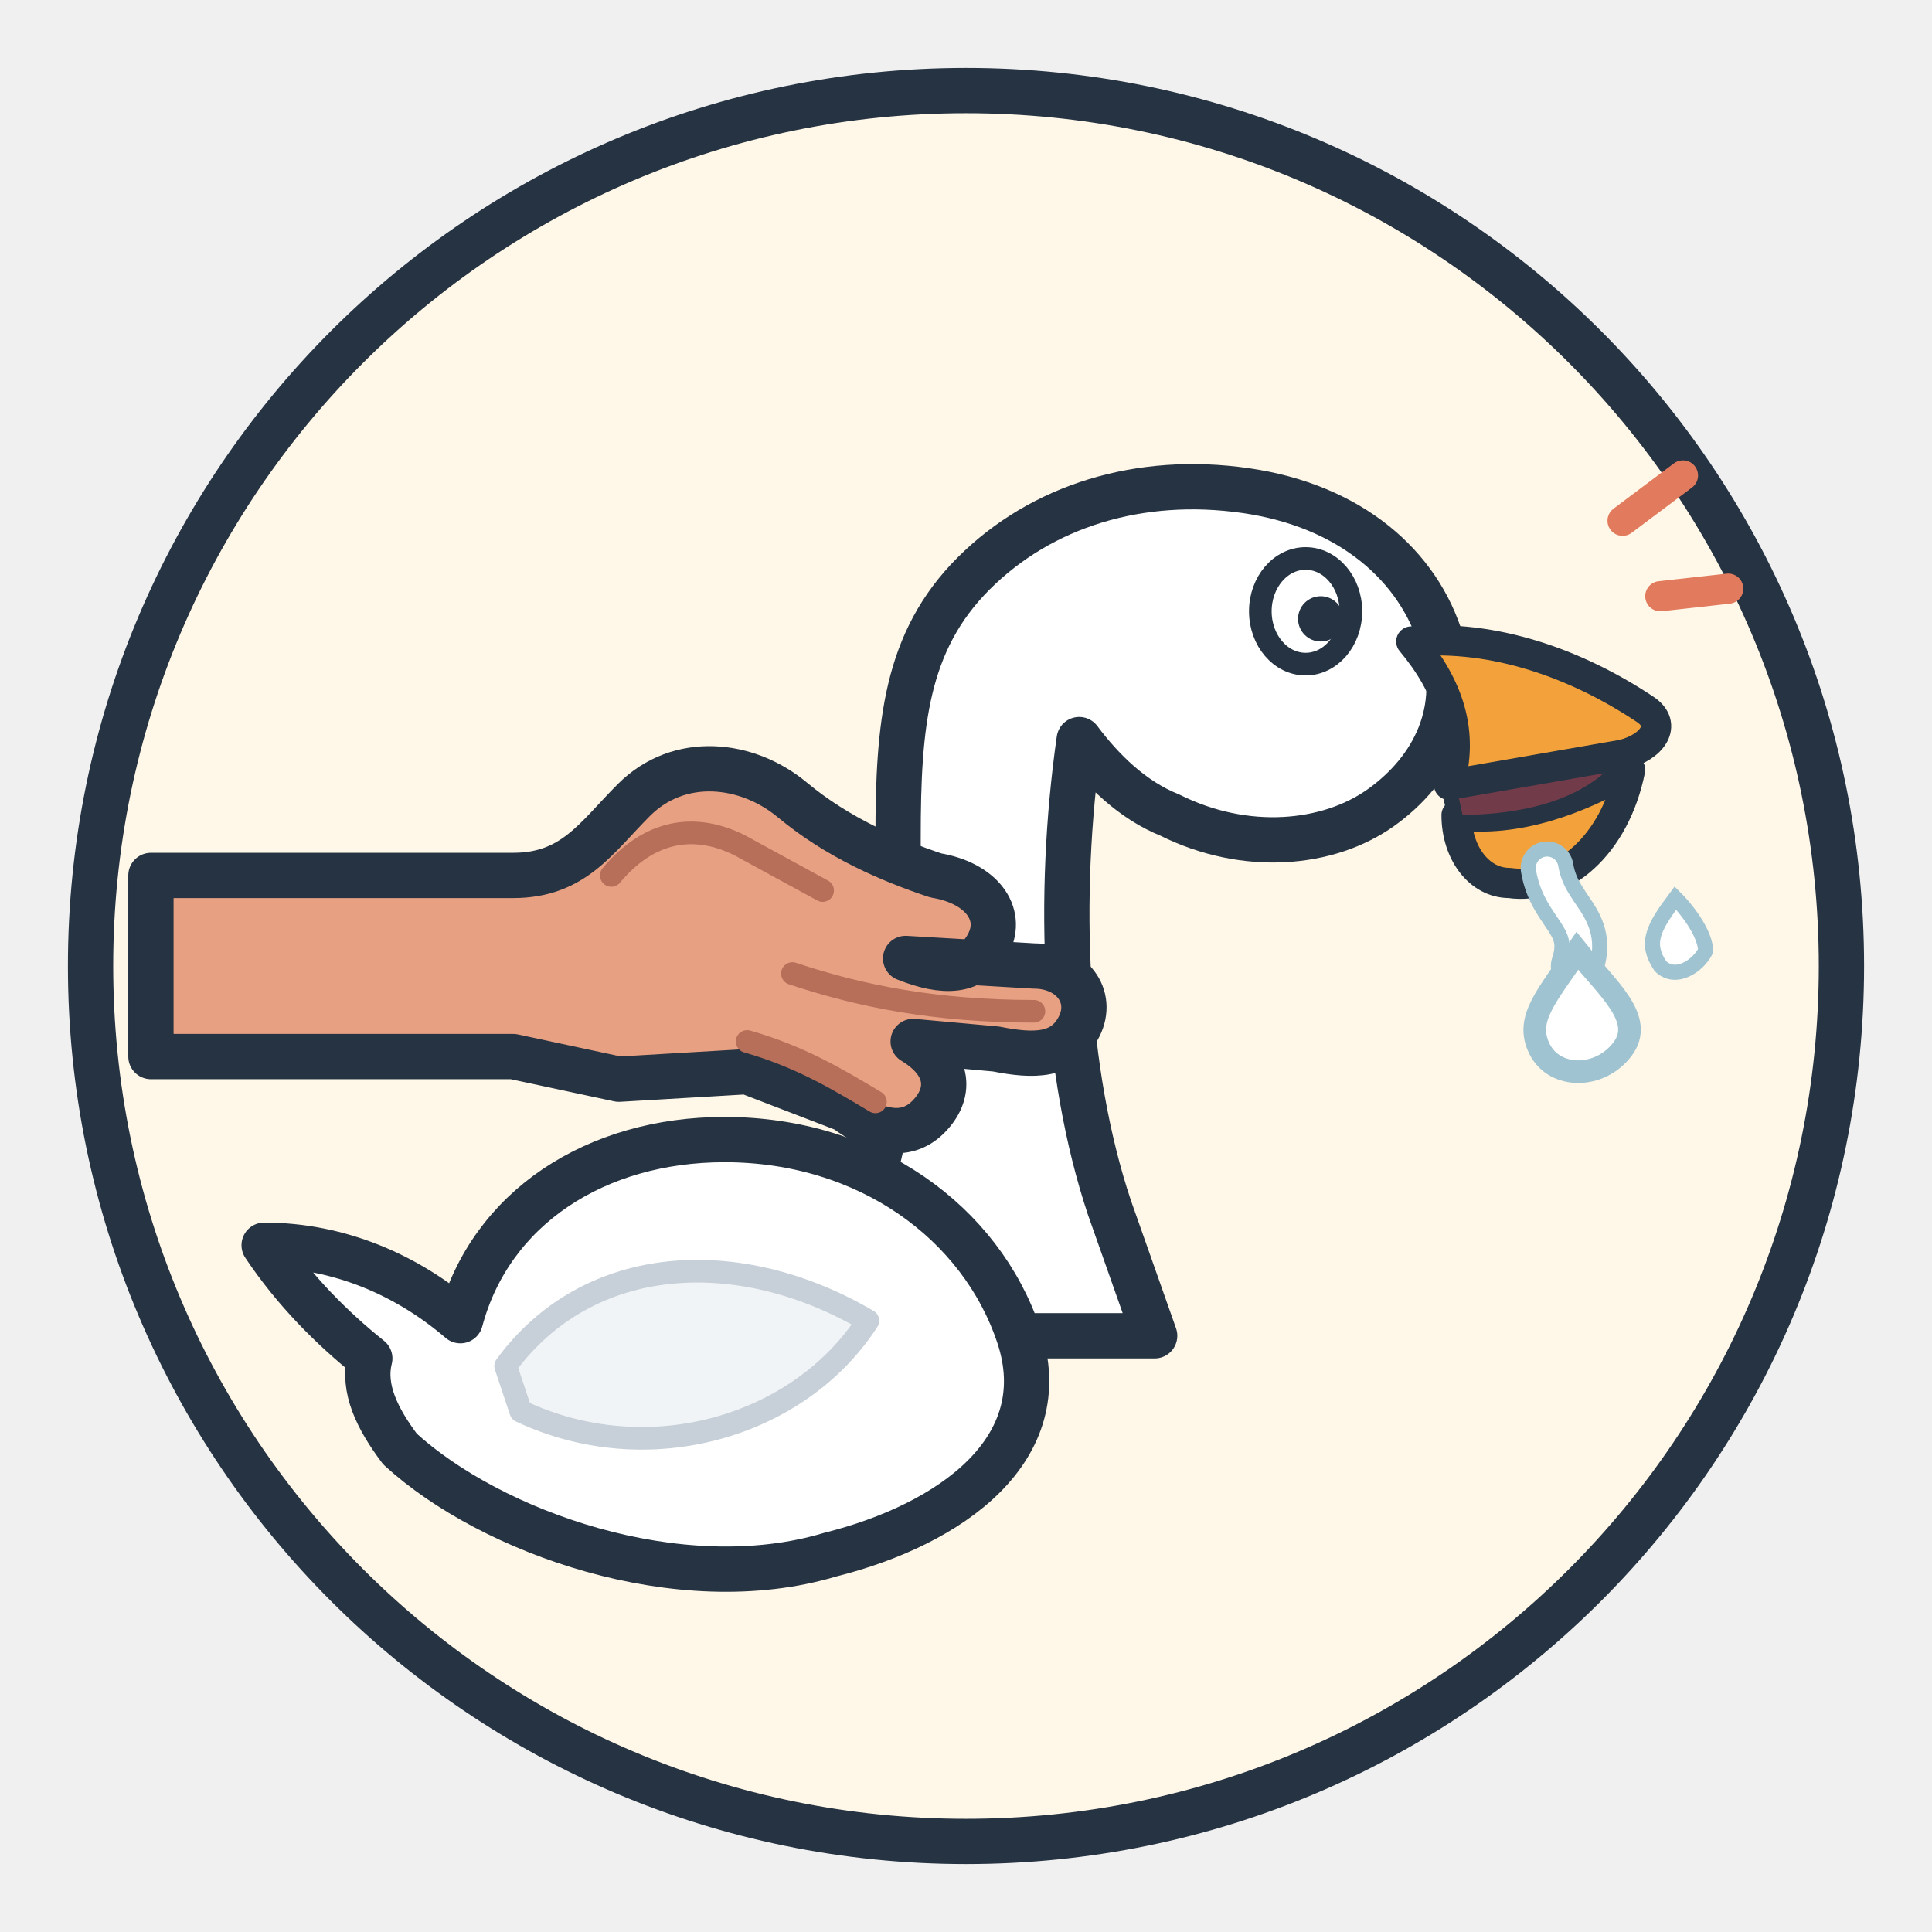
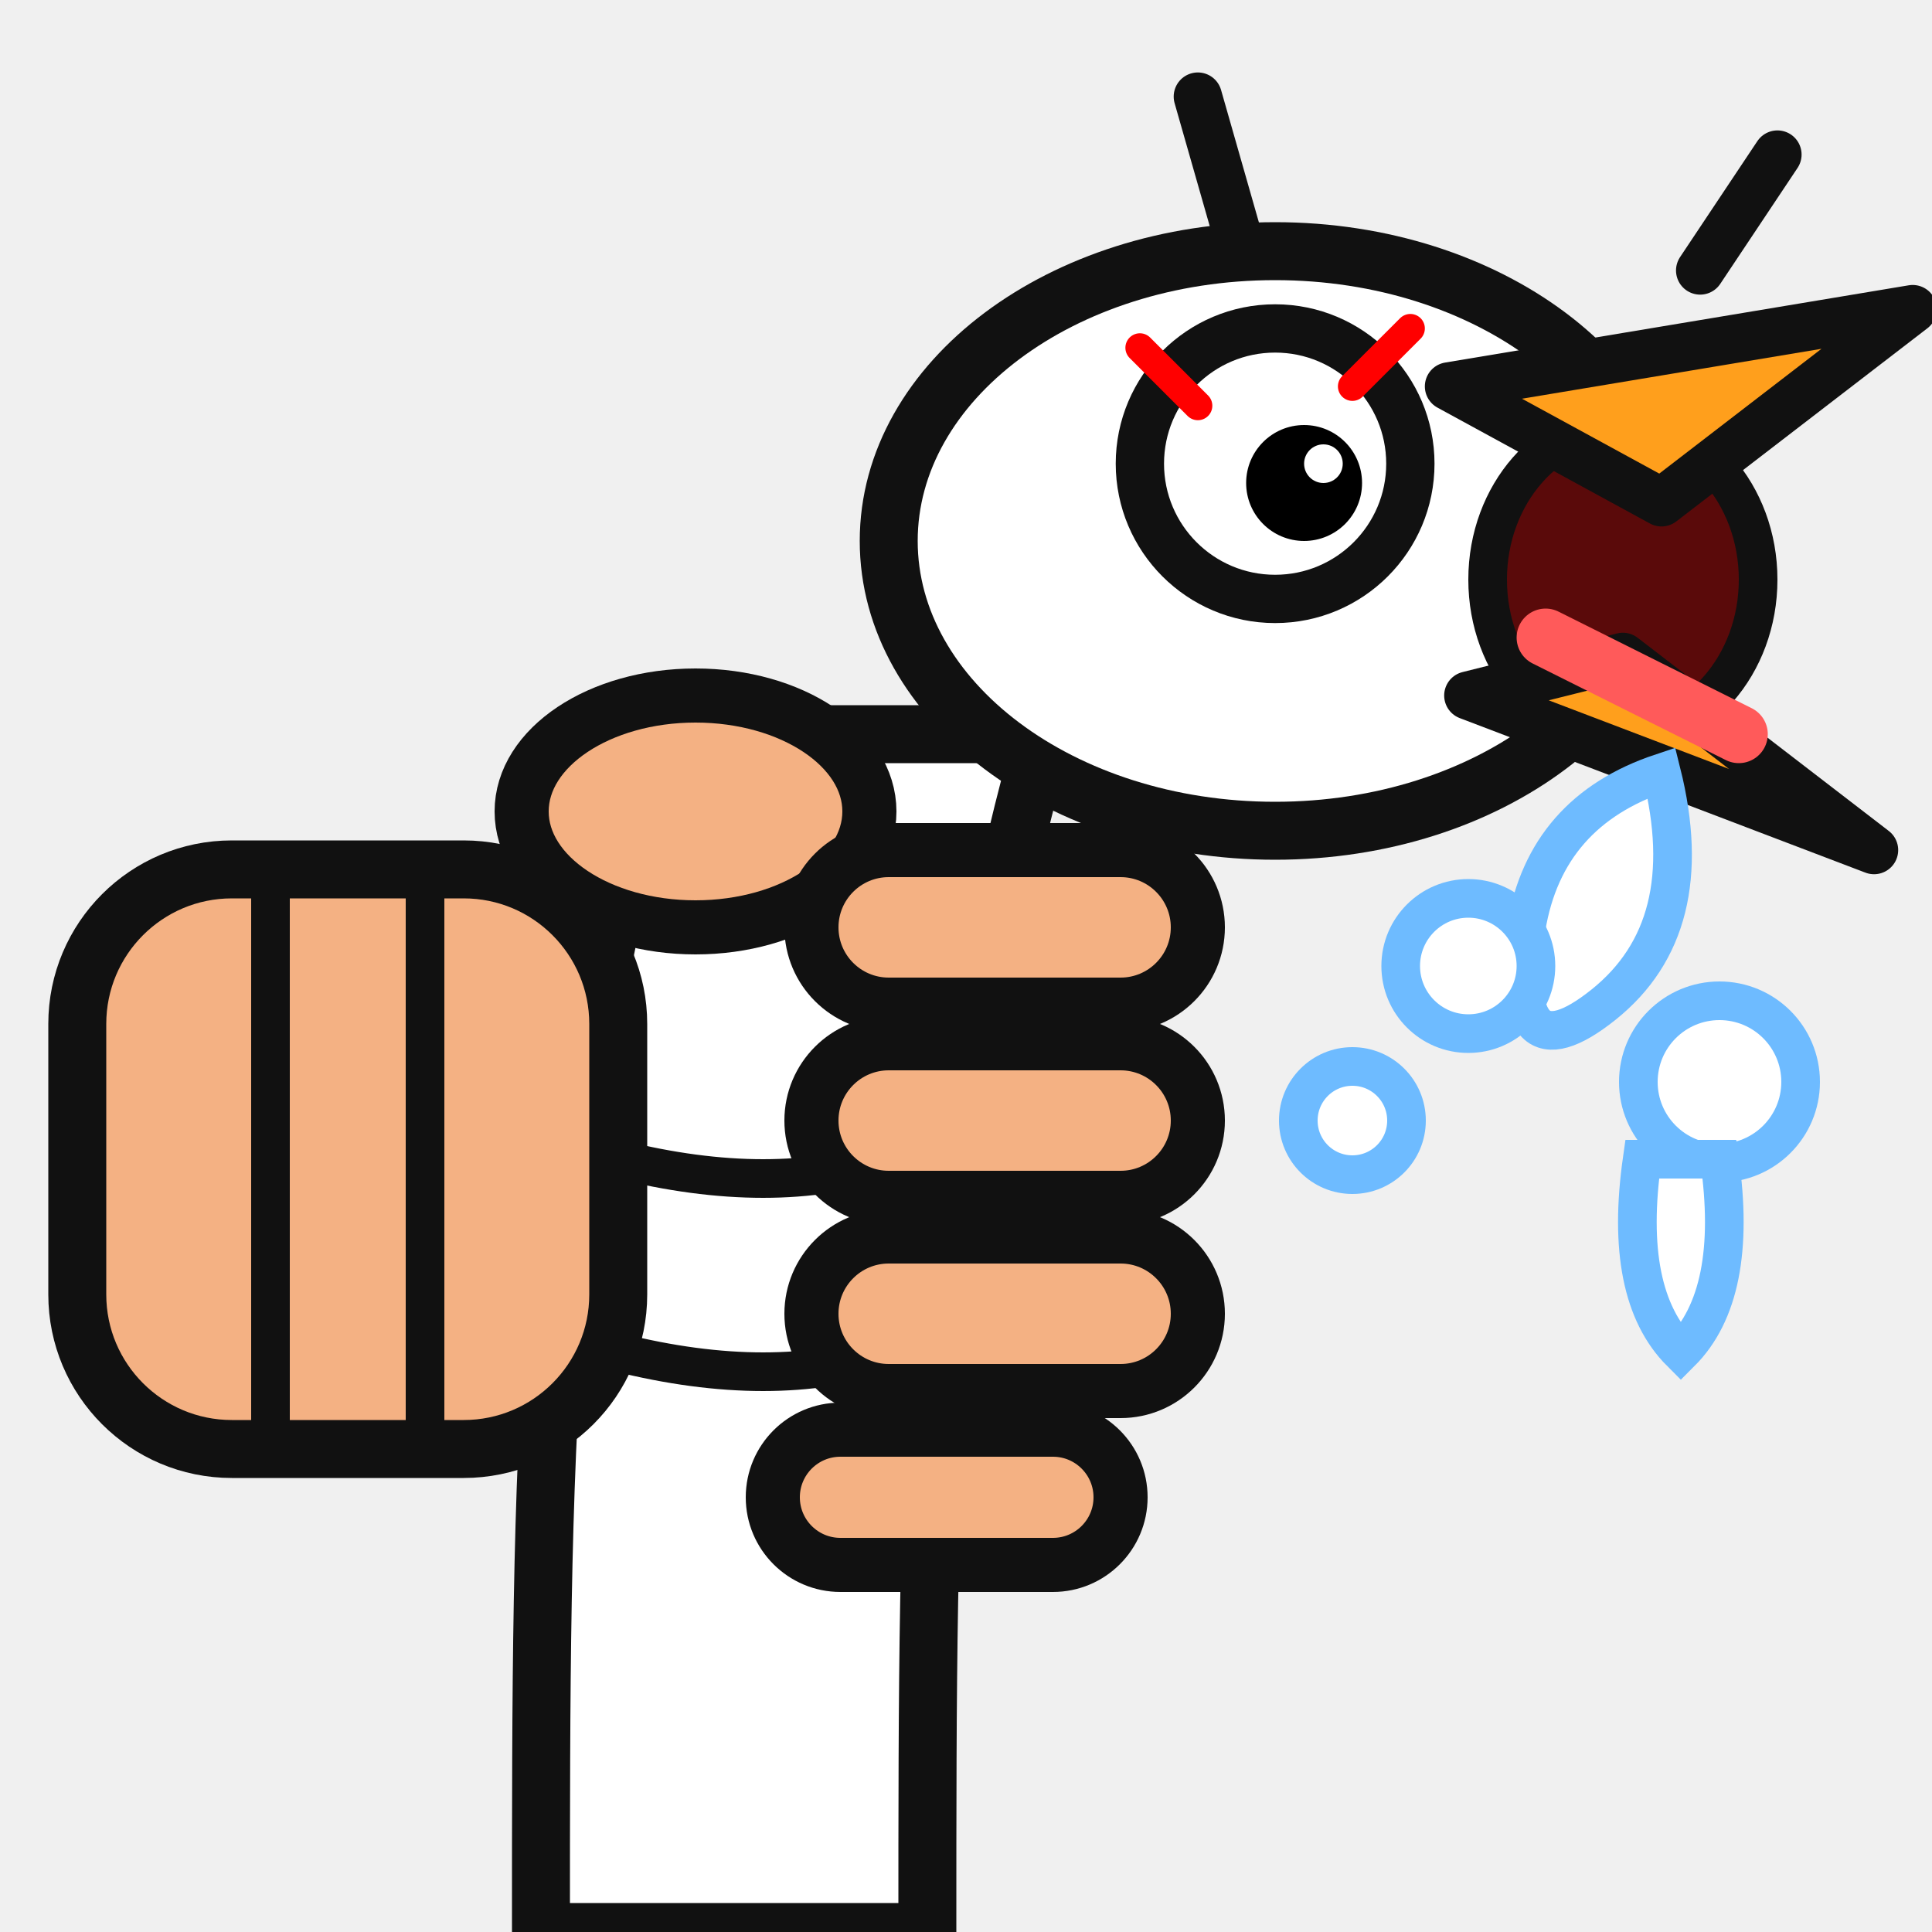
- <svg xmlns="http://www.w3.org/2000/svg" viewBox="0 0 256 256" role="img" aria-labelledby="title desc">
-   <circle cx="128" cy="128" r="116" fill="#FFF7E7" stroke="#263342" stroke-width="6" />
-   <path d="M215 69l8-6 M220 79l9-1" fill="none" stroke="#E27A5D" stroke-width="4" stroke-linecap="round" />
-   <path d="M108 177            C115 162 119 147 119 132            L119 111            C119 96 120 85 129 76            C138 67 151 63 165 65            C179 67 188 75 191 85            C194 94 190 102 183 107            C176 112 165 113 155 108            C150 106 146 102 143 98            C140 119 141 142 147 160            L153 177 Z" fill="#FFFFFF" stroke="#263342" stroke-width="6" stroke-linejoin="round" />
-   <path d="M49 180            C44 176 39 171 35 165            C45 165 54 169 61 175            C65 160 79 151 96 151            C115 151 130 162 135 177            C140 192 126 202 110 206            C90 212 65 203 53 192            C50 188 48 184 49 180 Z" fill="#FFFFFF" stroke="#263342" stroke-width="6" stroke-linejoin="round" />
-   <path d="M67 181            C78 166 98 165 115 175            C106 189 86 195 69 187 Z" fill="#F1F4F6" stroke="#C7D0D8" stroke-width="3" stroke-linejoin="round" />
-   <ellipse cx="173" cy="81" rx="6" ry="7" fill="#FFFFFF" stroke="#263342" stroke-width="3" />
-   <circle cx="175" cy="82" r="3" fill="#263342" />
-   <path d="M193 108            C201 109 209 106 216 102            C214 112 207 118 200 117            C196 117 193 113 193 108 Z" fill="#F3A23B" stroke="#263342" stroke-width="4" stroke-linejoin="round" />
-   <path d="M191 100            C199 98 208 98 216 100            C212 106 204 109 193 109 Z" fill="#713B4A" stroke="#263342" stroke-width="2" stroke-linejoin="round" />
-   <path d="M187 85            C198 84 209 88 218 94            C221 96 219 99 215 100            L192 104            C194 97 192 91 187 85 Z" fill="#F3A23B" stroke="#263342" stroke-width="4" stroke-linejoin="round" />
-   <path d="M20 116            H68            C76 116 79 111 84 106            C90 100 99 101 105 106            C111 111 118 114 124 116            C130 117 133 121 131 125            C129 129 125 129 120 127            L137 128            C142 128 145 132 143 136            C141 140 137 140 132 139            L121 138            C126 141 126 145 123 148            C120 151 116 150 112 147            L99 142            L82 143            L68 140            H20 Z" fill="#E8A083" stroke="#263342" stroke-width="6" stroke-linejoin="round" stroke-linecap="round" />
-   <path d="M81 116 C86 110 92 109 98 112 L109 118            M105 129 C114 132 124 134 137 134            M99 138 C106 140 111 143 116 146" fill="none" stroke="#B86F59" stroke-width="3" stroke-linecap="round" stroke-linejoin="round" />
-   <path d="M205 115 C206 121 211 122 209 128" fill="none" stroke="#9FC3D0" stroke-width="7" stroke-linecap="round" />
-   <path d="M205 115 C206 121 211 122 209 128" fill="none" stroke="#FFFFFF" stroke-width="3" stroke-linecap="round" />
-   <path d="M209 126            C205 132 202 135 204 139            C206 143 212 143 215 139            C218 135 213 131 209 126 Z" fill="#FFFFFF" stroke="#9FC3D0" stroke-width="3" />
-   <path d="M222 119            C219 123 218 125 220 128            C222 130 225 128 226 126            C226 124 224 121 222 119 Z" fill="#FFFFFF" stroke="#9FC3D0" stroke-width="2" />
+ <svg xmlns="http://www.w3.org/2000/svg" viewBox="0 0 100 100">
+   <path d="M28 100 C28 75 28 60 34 38 L54 38 C48 60 48 75 48 100 Z" fill="#FFFFFF" stroke="#111" stroke-width="3" stroke-linejoin="round" />
+   <path d="M32 60 Q40 62 46 60" stroke="#111" stroke-width="2" fill="none" stroke-linecap="round" />
+   <path d="M32 70 Q40 72 46 70" stroke="#111" stroke-width="2" fill="none" stroke-linecap="round" />
+   <ellipse cx="66" cy="28" rx="20" ry="15" fill="#FFFFFF" stroke="#111" stroke-width="3" />
+   <circle cx="66" cy="24" r="7" fill="white" stroke="#111" stroke-width="2.5" />
+   <circle cx="67.5" cy="25" r="3" fill="black" />
+   <circle cx="68.5" cy="24" r="1" fill="white" />
+   <path d="M59 18 L62 21 M73 17 L70 20" stroke="red" stroke-width="1.5" stroke-linecap="round" />
+   <ellipse cx="84" cy="30" rx="7" ry="8" fill="#5a0a0a" stroke="#111" stroke-width="2" />
+   <path d="M75 20 L99 16 L86 26 Z" fill="#FF9F1C" stroke="#111" stroke-width="2.5" stroke-linejoin="round" />
+   <path d="M76 36 L97 44 L84 34 Z" fill="#FF9F1C" stroke="#111" stroke-width="2.5" stroke-linejoin="round" />
+   <path d="M80 33 Q86 36 90 38" stroke="#FF5A5A" stroke-width="3" stroke-linecap="round" fill="none" />
+   <rect x="4" y="45" width="28" height="30" rx="8" fill="#F4B183" stroke="#111" stroke-width="3" />
+   <path d="M14 45 V75 M22 45 V75" stroke="#111" stroke-width="2" stroke-linecap="round" />
+   <ellipse cx="36" cy="42" rx="9" ry="6" fill="#F4B183" stroke="#111" stroke-width="2.8" />
+   <g fill="#F4B183" stroke="#111" stroke-width="2.8">
+     <rect x="42" y="44" width="20" height="8" rx="4" />
+     <rect x="42" y="54" width="20" height="8" rx="4" />
+     <rect x="42" y="64" width="20" height="8" rx="4" />
+     <rect x="40" y="74" width="18" height="7" rx="3.5" />
+   </g>
+   <g fill="white" stroke="#6EBBFF" stroke-width="2">
+     <path d="M86 40 Q88 48 83 52 Q78 56 79 48 Q80 42 86 40 Z" />
+     <circle cx="76" cy="50" r="3.5" />
+     <circle cx="70" cy="58" r="2.8" />
+     <circle cx="89" cy="56" r="4.2" />
+     <path d="M89 60 Q90 67 87 70 Q84 67 85 60 Z" />
+   </g>
+   <g stroke="#111" stroke-width="2.5" stroke-linecap="round">
+     <line x1="92" y1="8" x2="88" y2="14" />
+     <line x1="62" y1="5" x2="64" y2="12" />
+   </g>
</svg>
